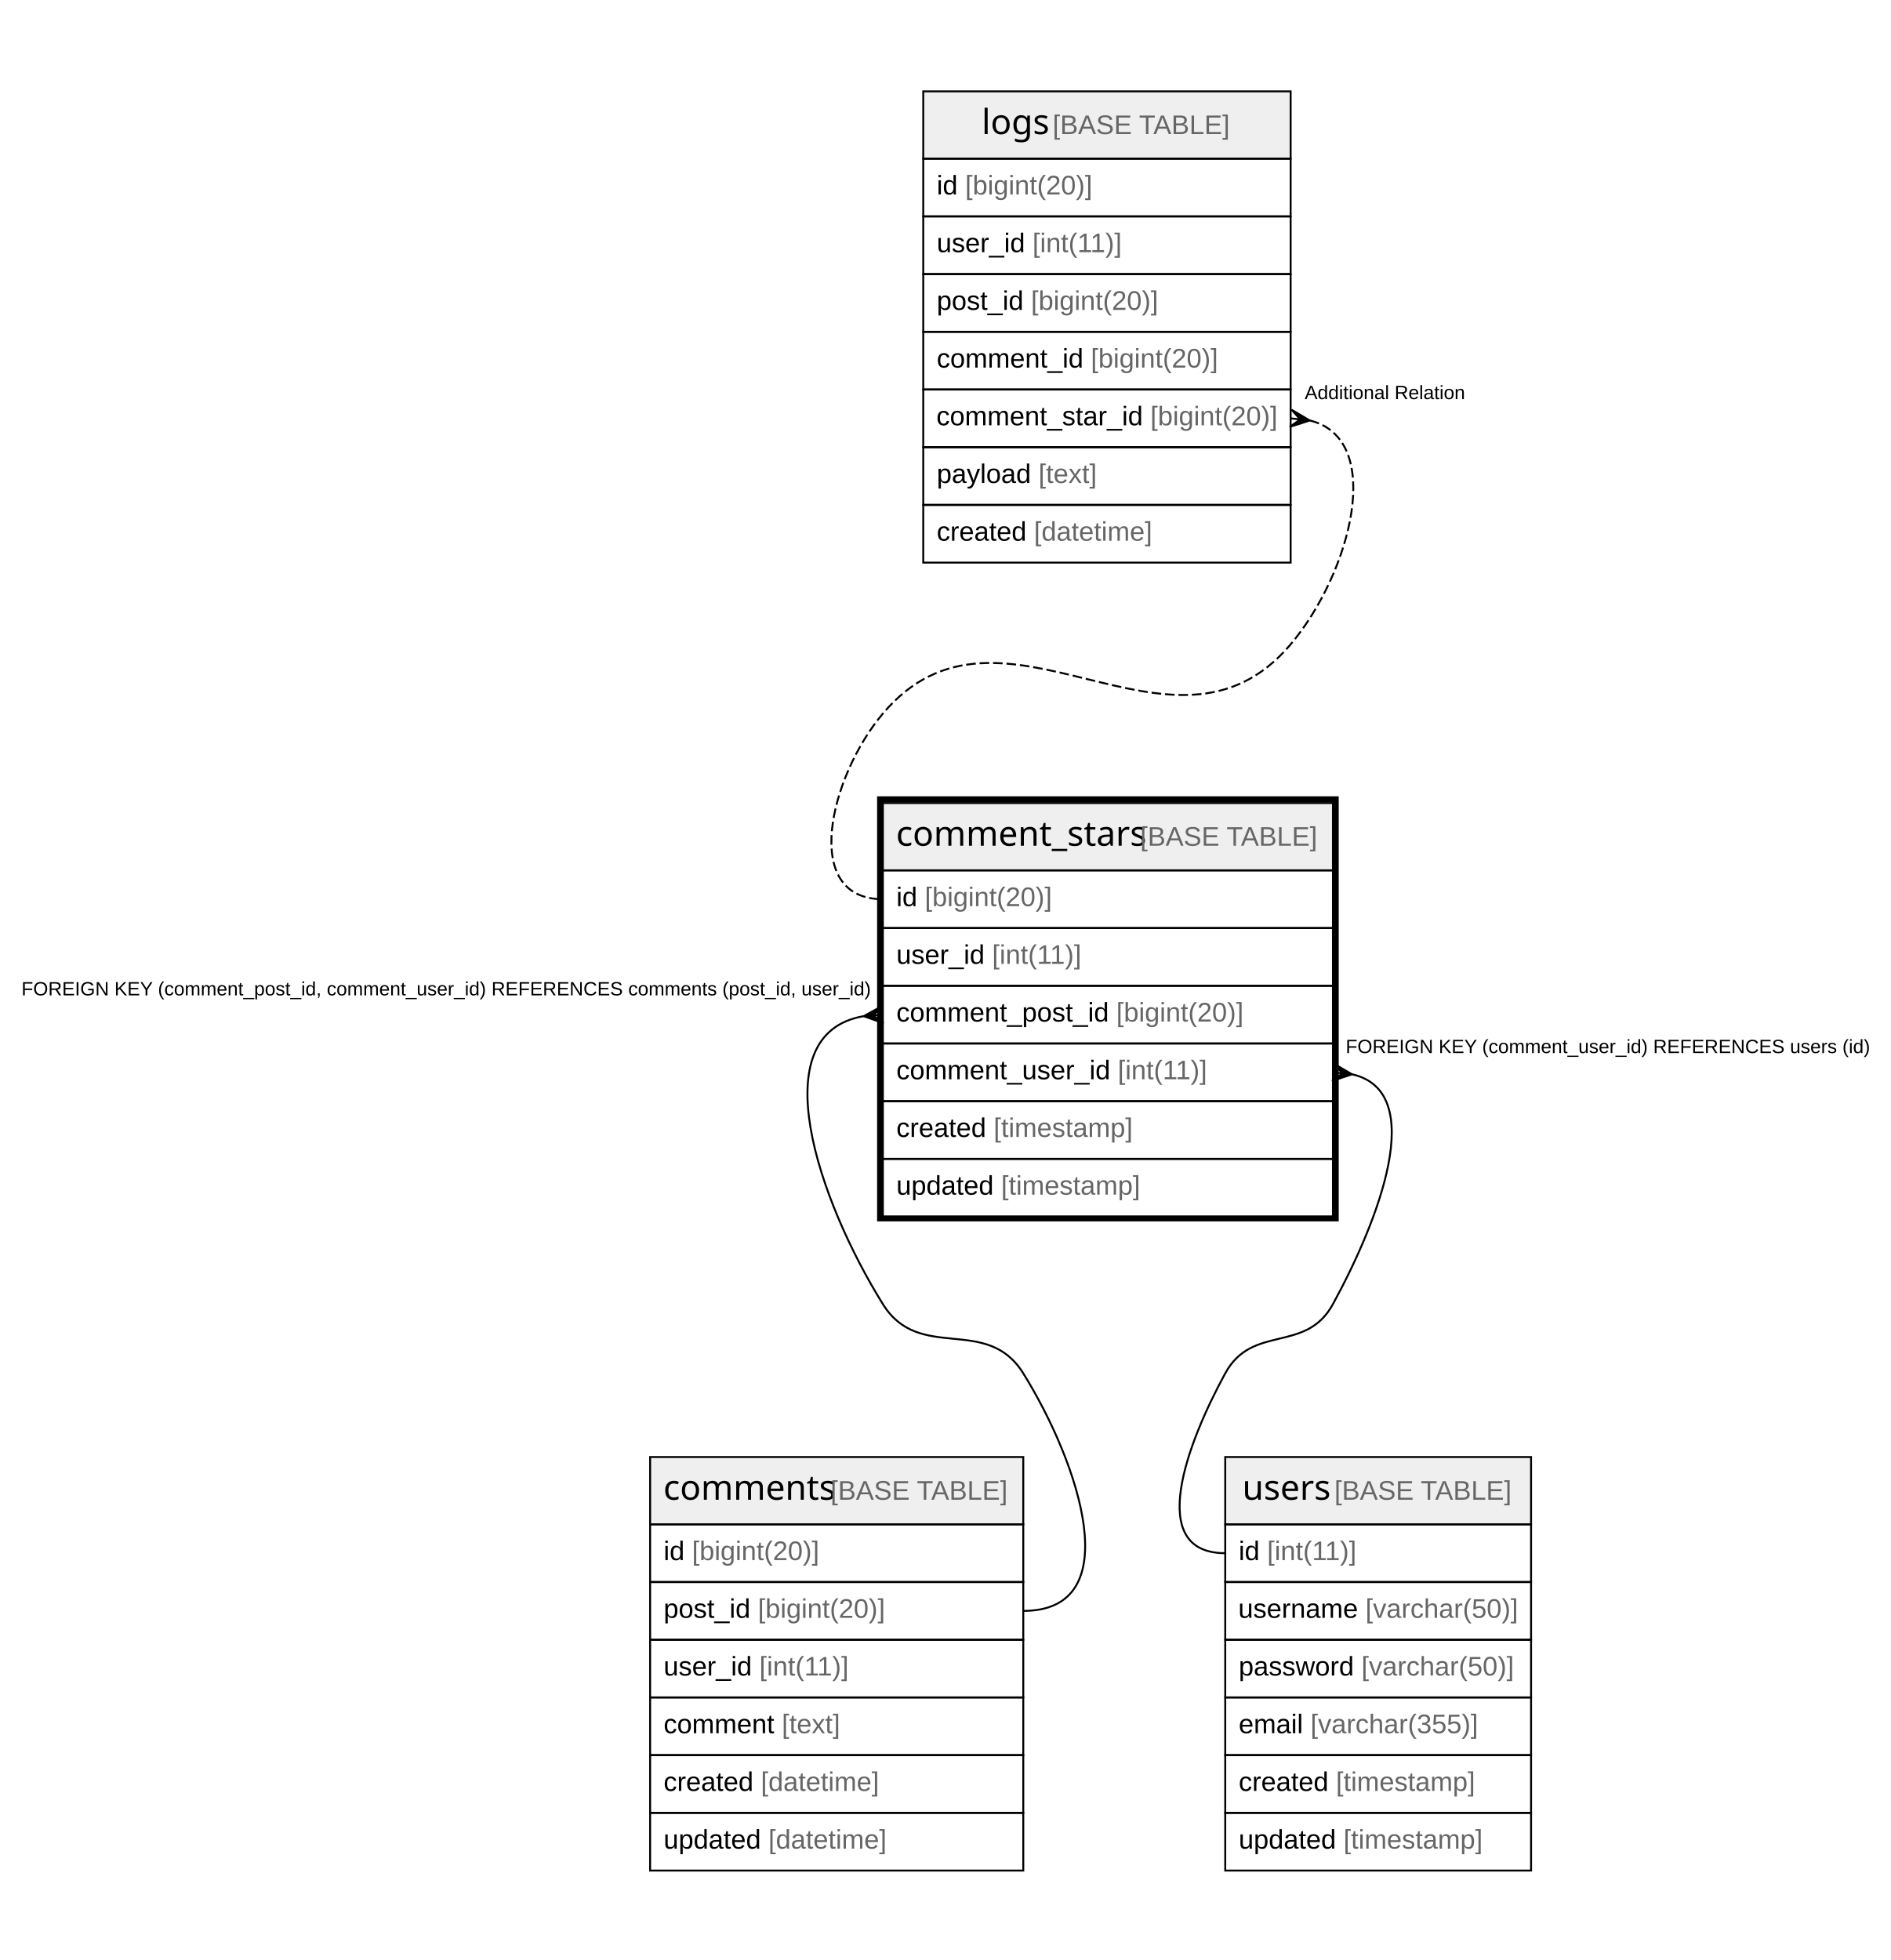
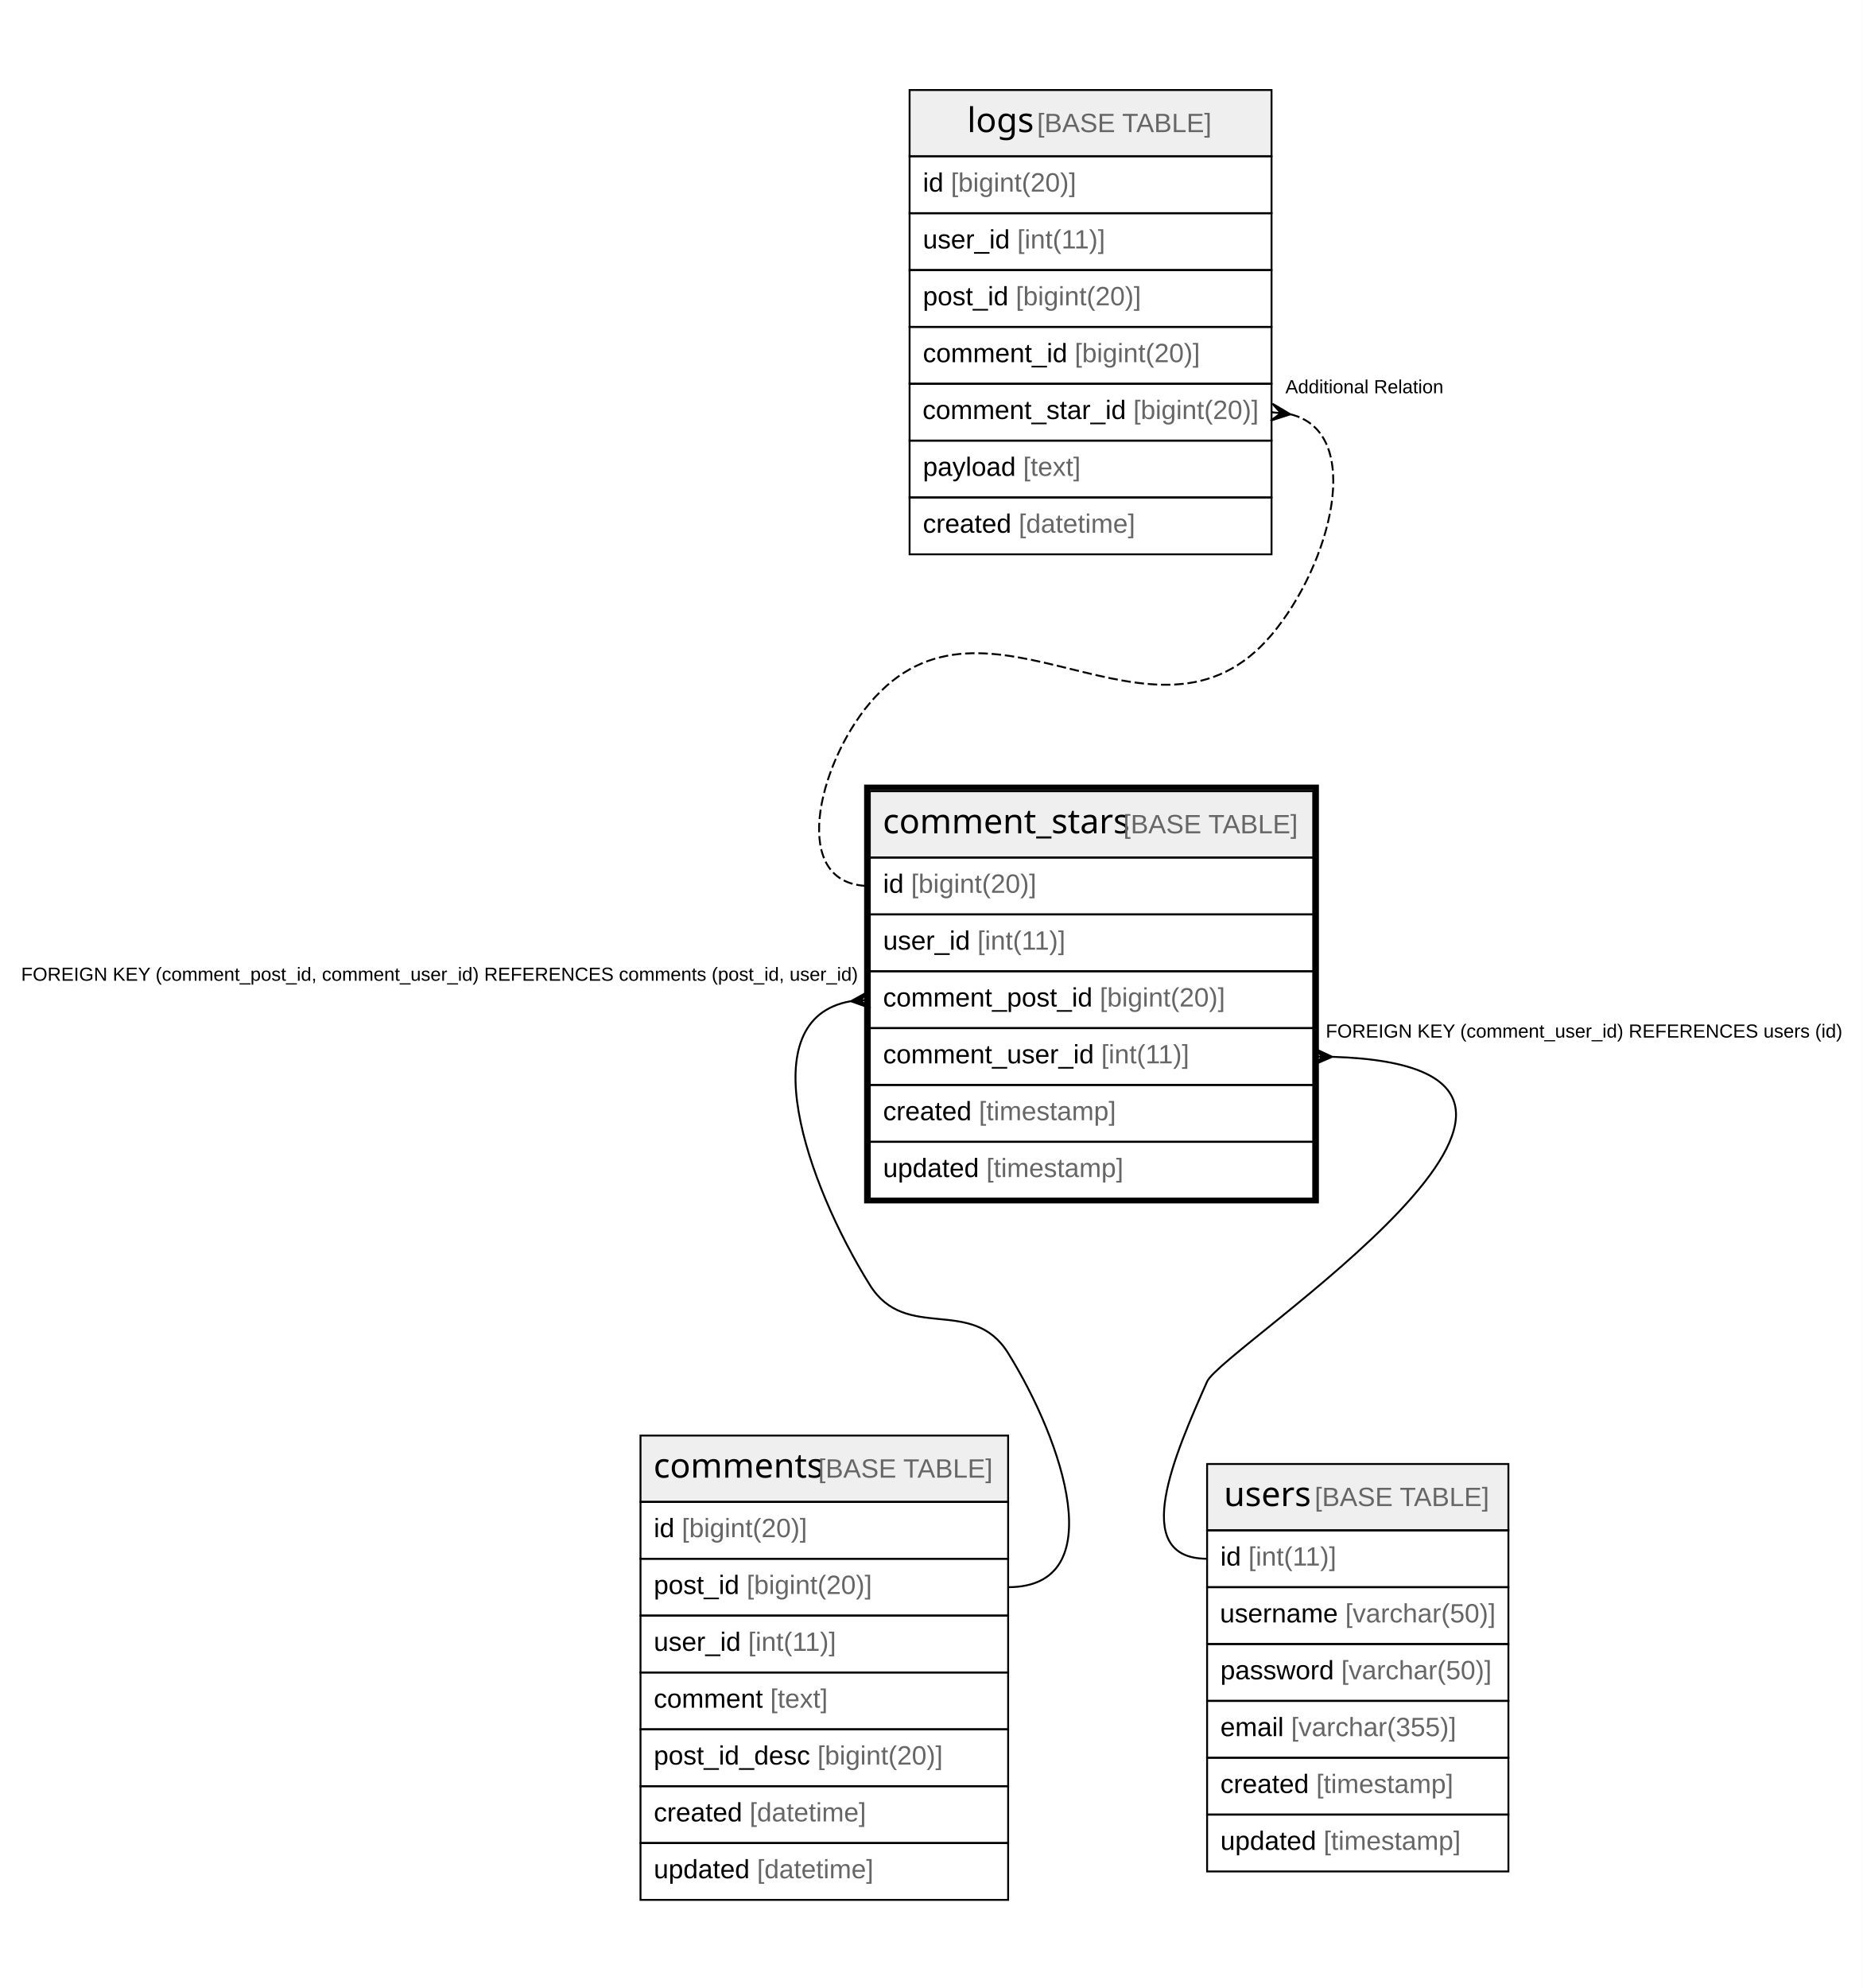
- <svg xmlns="http://www.w3.org/2000/svg" width="983pt" height="1019pt" viewBox="0.00 0.00 983.00 1019.00">
-   <g id="graph0" class="graph" transform="scale(1 1) rotate(0) translate(4 1015)">
-     <polygon fill="#ffffff" stroke="transparent" points="-4,4 -4,-1015 979,-1015 979,4 -4,4" />
+ <svg xmlns="http://www.w3.org/2000/svg" width="983pt" height="1049pt" viewBox="0.00 0.00 983.00 1049.00">
+   <g id="graph0" class="graph" transform="scale(1 1) rotate(0) translate(4 1045)">
+     <polygon fill="#ffffff" stroke="transparent" points="-4,4 -4,-1045 979,-1045 979,4 -4,4" />
    <g id="node1" class="node">
-       <polygon fill="#efefef" stroke="transparent" points="455,-562.5 455,-597.5 689,-597.5 689,-562.5 455,-562.5" />
-       <polygon fill="none" stroke="#000000" points="455,-562.5 455,-597.5 689,-597.5 689,-562.5 455,-562.5" />
-       <text text-anchor="start" x="461.867" y="-575.3" font-family="Arial Bold" font-size="18.00" fill="#000000">comment_stars</text>
-       <text text-anchor="start" x="584.879" y="-575.3" font-family="Arial" font-size="14.00" fill="#000000"> </text>
-       <text text-anchor="start" x="588.77" y="-575.3" font-family="Arial" font-size="14.00" fill="#666666">[BASE TABLE]</text>
+       <polygon fill="#efefef" stroke="transparent" points="455,-592.5 455,-627.5 689,-627.5 689,-592.5 455,-592.5" />
+       <polygon fill="none" stroke="#000000" points="455,-592.5 455,-627.5 689,-627.5 689,-592.5 455,-592.5" />
+       <text text-anchor="start" x="461.867" y="-605.3" font-family="Arial Bold" font-size="18.00" fill="#000000">comment_stars</text>
+       <text text-anchor="start" x="584.879" y="-605.3" font-family="Arial" font-size="14.00" fill="#000000"> </text>
+       <text text-anchor="start" x="588.77" y="-605.3" font-family="Arial" font-size="14.00" fill="#666666">[BASE TABLE]</text>
+       <polygon fill="none" stroke="#000000" points="455,-562.5 455,-592.5 689,-592.5 689,-562.5 455,-562.5" />
+       <text text-anchor="start" x="462" y="-573.9" font-family="Arial" font-size="14.00" fill="#000000">id </text>
+       <text text-anchor="start" x="476.78" y="-573.9" font-family="Arial" font-size="14.00" fill="#666666">[bigint(20)]</text>
      <polygon fill="none" stroke="#000000" points="455,-532.5 455,-562.5 689,-562.5 689,-532.5 455,-532.5" />
-       <text text-anchor="start" x="462" y="-543.9" font-family="Arial" font-size="14.00" fill="#000000">id </text>
-       <text text-anchor="start" x="476.78" y="-543.9" font-family="Arial" font-size="14.00" fill="#666666">[bigint(20)]</text>
+       <text text-anchor="start" x="462" y="-543.9" font-family="Arial" font-size="14.00" fill="#000000">user_id </text>
+       <text text-anchor="start" x="511.788" y="-543.9" font-family="Arial" font-size="14.00" fill="#666666">[int(11)]</text>
      <polygon fill="none" stroke="#000000" points="455,-502.5 455,-532.5 689,-532.5 689,-502.5 455,-502.5" />
-       <text text-anchor="start" x="462" y="-513.9" font-family="Arial" font-size="14.00" fill="#000000">user_id </text>
-       <text text-anchor="start" x="511.788" y="-513.9" font-family="Arial" font-size="14.00" fill="#666666">[int(11)]</text>
+       <text text-anchor="start" x="462" y="-513.9" font-family="Arial" font-size="14.00" fill="#000000">comment_post_id </text>
+       <text text-anchor="start" x="576.36" y="-513.9" font-family="Arial" font-size="14.00" fill="#666666">[bigint(20)]</text>
      <polygon fill="none" stroke="#000000" points="455,-472.5 455,-502.5 689,-502.5 689,-472.5 455,-472.5" />
-       <text text-anchor="start" x="462" y="-483.9" font-family="Arial" font-size="14.00" fill="#000000">comment_post_id </text>
-       <text text-anchor="start" x="576.36" y="-483.9" font-family="Arial" font-size="14.00" fill="#666666">[bigint(20)]</text>
+       <text text-anchor="start" x="462" y="-483.9" font-family="Arial" font-size="14.00" fill="#000000">comment_user_id </text>
+       <text text-anchor="start" x="577.13" y="-483.9" font-family="Arial" font-size="14.00" fill="#666666">[int(11)]</text>
      <polygon fill="none" stroke="#000000" points="455,-442.5 455,-472.5 689,-472.5 689,-442.5 455,-442.5" />
-       <text text-anchor="start" x="462" y="-453.9" font-family="Arial" font-size="14.00" fill="#000000">comment_user_id </text>
-       <text text-anchor="start" x="577.13" y="-453.9" font-family="Arial" font-size="14.00" fill="#666666">[int(11)]</text>
+       <text text-anchor="start" x="462" y="-453.9" font-family="Arial" font-size="14.00" fill="#000000">created </text>
+       <text text-anchor="start" x="512.572" y="-453.9" font-family="Arial" font-size="14.00" fill="#666666">[timestamp]</text>
      <polygon fill="none" stroke="#000000" points="455,-412.5 455,-442.5 689,-442.5 689,-412.5 455,-412.5" />
-       <text text-anchor="start" x="462" y="-423.9" font-family="Arial" font-size="14.00" fill="#000000">created </text>
-       <text text-anchor="start" x="512.572" y="-423.9" font-family="Arial" font-size="14.00" fill="#666666">[timestamp]</text>
-       <polygon fill="none" stroke="#000000" points="455,-382.5 455,-412.5 689,-412.5 689,-382.5 455,-382.5" />
-       <text text-anchor="start" x="462" y="-393.9" font-family="Arial" font-size="14.00" fill="#000000">updated </text>
-       <text text-anchor="start" x="516.477" y="-393.9" font-family="Arial" font-size="14.00" fill="#666666">[timestamp]</text>
-       <polygon fill="none" stroke="#000000" stroke-width="3" points="453.5,-381.5 453.5,-599.5 690.5,-599.5 690.5,-381.5 453.5,-381.5" />
+       <text text-anchor="start" x="462" y="-423.9" font-family="Arial" font-size="14.00" fill="#000000">updated </text>
+       <text text-anchor="start" x="516.477" y="-423.9" font-family="Arial" font-size="14.00" fill="#666666">[timestamp]</text>
+       <polygon fill="none" stroke="#000000" stroke-width="3" points="453.5,-411.5 453.5,-629.5 690.5,-629.5 690.5,-411.5 453.5,-411.5" />
    </g>
    <g id="node3" class="node">
-       <polygon fill="#efefef" stroke="transparent" points="334,-222.5 334,-257.5 528,-257.5 528,-222.5 334,-222.5" />
-       <polygon fill="none" stroke="#000000" points="334,-222.5 334,-257.5 528,-257.5 528,-222.5 334,-222.5" />
-       <text text-anchor="start" x="340.87" y="-235.3" font-family="Arial Bold" font-size="18.00" fill="#000000">comments</text>
-       <text text-anchor="start" x="423.876" y="-235.3" font-family="Arial" font-size="14.00" fill="#000000"> </text>
-       <text text-anchor="start" x="427.766" y="-235.3" font-family="Arial" font-size="14.00" fill="#666666">[BASE TABLE]</text>
+       <polygon fill="#efefef" stroke="transparent" points="334,-252.5 334,-287.5 528,-287.5 528,-252.5 334,-252.5" />
+       <polygon fill="none" stroke="#000000" points="334,-252.5 334,-287.5 528,-287.5 528,-252.5 334,-252.5" />
+       <text text-anchor="start" x="340.87" y="-265.3" font-family="Arial Bold" font-size="18.00" fill="#000000">comments</text>
+       <text text-anchor="start" x="423.876" y="-265.3" font-family="Arial" font-size="14.00" fill="#000000"> </text>
+       <text text-anchor="start" x="427.766" y="-265.3" font-family="Arial" font-size="14.00" fill="#666666">[BASE TABLE]</text>
+       <polygon fill="none" stroke="#000000" points="334,-222.5 334,-252.5 528,-252.5 528,-222.5 334,-222.5" />
+       <text text-anchor="start" x="341" y="-233.9" font-family="Arial" font-size="14.00" fill="#000000">id </text>
+       <text text-anchor="start" x="355.78" y="-233.9" font-family="Arial" font-size="14.00" fill="#666666">[bigint(20)]</text>
      <polygon fill="none" stroke="#000000" points="334,-192.5 334,-222.5 528,-222.5 528,-192.5 334,-192.5" />
-       <text text-anchor="start" x="341" y="-203.9" font-family="Arial" font-size="14.00" fill="#000000">id </text>
-       <text text-anchor="start" x="355.78" y="-203.9" font-family="Arial" font-size="14.00" fill="#666666">[bigint(20)]</text>
+       <text text-anchor="start" x="341" y="-203.9" font-family="Arial" font-size="14.00" fill="#000000">post_id </text>
+       <text text-anchor="start" x="390.018" y="-203.9" font-family="Arial" font-size="14.00" fill="#666666">[bigint(20)]</text>
      <polygon fill="none" stroke="#000000" points="334,-162.5 334,-192.5 528,-192.5 528,-162.5 334,-162.5" />
-       <text text-anchor="start" x="341" y="-173.9" font-family="Arial" font-size="14.00" fill="#000000">post_id </text>
-       <text text-anchor="start" x="390.018" y="-173.9" font-family="Arial" font-size="14.00" fill="#666666">[bigint(20)]</text>
+       <text text-anchor="start" x="341" y="-173.9" font-family="Arial" font-size="14.00" fill="#000000">user_id </text>
+       <text text-anchor="start" x="390.788" y="-173.9" font-family="Arial" font-size="14.00" fill="#666666">[int(11)]</text>
      <polygon fill="none" stroke="#000000" points="334,-132.5 334,-162.5 528,-162.5 528,-132.5 334,-132.5" />
-       <text text-anchor="start" x="341" y="-143.9" font-family="Arial" font-size="14.00" fill="#000000">user_id </text>
-       <text text-anchor="start" x="390.788" y="-143.9" font-family="Arial" font-size="14.00" fill="#666666">[int(11)]</text>
+       <text text-anchor="start" x="341" y="-143.9" font-family="Arial" font-size="14.00" fill="#000000">comment </text>
+       <text text-anchor="start" x="402.45" y="-143.9" font-family="Arial" font-size="14.00" fill="#666666">[text]</text>
      <polygon fill="none" stroke="#000000" points="334,-102.5 334,-132.5 528,-132.5 528,-102.5 334,-102.5" />
-       <text text-anchor="start" x="341" y="-113.9" font-family="Arial" font-size="14.00" fill="#000000">comment </text>
-       <text text-anchor="start" x="402.45" y="-113.9" font-family="Arial" font-size="14.00" fill="#666666">[text]</text>
+       <text text-anchor="start" x="341" y="-113.9" font-family="Arial" font-size="14.00" fill="#000000">post_id_desc </text>
+       <text text-anchor="start" x="427.366" y="-113.9" font-family="Arial" font-size="14.00" fill="#666666">[bigint(20)]</text>
      <polygon fill="none" stroke="#000000" points="334,-72.5 334,-102.5 528,-102.5 528,-72.5 334,-72.5" />
      <text text-anchor="start" x="341" y="-83.9" font-family="Arial" font-size="14.00" fill="#000000">created </text>
      <text text-anchor="start" x="391.572" y="-83.9" font-family="Arial" font-size="14.00" fill="#666666">[datetime]</text>
      <polygon fill="none" stroke="#000000" points="334,-42.5 334,-72.5 528,-72.5 528,-42.5 334,-42.5" />
      <text text-anchor="start" x="341" y="-53.9" font-family="Arial" font-size="14.00" fill="#000000">updated </text>
      <text text-anchor="start" x="395.477" y="-53.9" font-family="Arial" font-size="14.00" fill="#666666">[datetime]</text>
    </g>
    <g id="edge2" class="edge">
-       <path fill="none" stroke="#000000" d="M444.894,-486.681C391.575,-477.362 421.61,-390.696 455,-337 474.103,-306.28 508.897,-331.72 528,-301 556.985,-254.388 582.889,-177.5 528,-177.5" />
-       <polygon fill="#000000" stroke="#000000" points="445.033,-486.692 454.636,-491.985 450.016,-487.096 455,-487.5 455,-487.5 455,-487.5 450.016,-487.096 455.364,-483.015 445.033,-486.692 445.033,-486.692" />
-       <text text-anchor="start" x="7.144" y="-497.5" font-family="Arial" font-size="10.00" fill="#000000">FOREIGN KEY (comment_post_id, comment_user_id) REFERENCES comments (post_id, user_id)</text>
+       <path fill="none" stroke="#000000" d="M444.894,-516.681C391.575,-507.362 421.61,-420.696 455,-367 474.103,-336.28 508.897,-361.72 528,-331 556.985,-284.388 582.889,-207.5 528,-207.5" />
+       <polygon fill="#000000" stroke="#000000" points="445.033,-516.692 454.636,-521.985 450.016,-517.096 455,-517.5 455,-517.5 455,-517.5 450.016,-517.096 455.364,-513.015 445.033,-516.692 445.033,-516.692" />
+       <text text-anchor="start" x="7.144" y="-527.5" font-family="Arial" font-size="10.00" fill="#000000">FOREIGN KEY (comment_post_id, comment_user_id) REFERENCES comments (post_id, user_id)</text>
    </g>
    <g id="node4" class="node">
-       <polygon fill="#efefef" stroke="transparent" points="633,-222.5 633,-257.5 792,-257.5 792,-222.5 633,-222.5" />
-       <polygon fill="none" stroke="#000000" points="633,-222.5 633,-257.5 792,-257.5 792,-222.5 633,-222.5" />
-       <text text-anchor="start" x="641.871" y="-235.3" font-family="Arial Bold" font-size="18.00" fill="#000000">users</text>
-       <text text-anchor="start" x="685.875" y="-235.3" font-family="Arial" font-size="14.00" fill="#000000"> </text>
-       <text text-anchor="start" x="689.766" y="-235.3" font-family="Arial" font-size="14.00" fill="#666666">[BASE TABLE]</text>
-       <polygon fill="none" stroke="#000000" points="633,-192.5 633,-222.5 792,-222.5 792,-192.5 633,-192.5" />
-       <text text-anchor="start" x="640" y="-203.9" font-family="Arial" font-size="14.00" fill="#000000">id </text>
-       <text text-anchor="start" x="654.78" y="-203.9" font-family="Arial" font-size="14.00" fill="#666666">[int(11)]</text>
-       <polygon fill="none" stroke="#000000" points="633,-162.5 633,-192.5 792,-192.5 792,-162.5 633,-162.5" />
-       <text text-anchor="start" x="639.769" y="-173.9" font-family="Arial" font-size="14.00" fill="#000000">username </text>
-       <text text-anchor="start" x="705.894" y="-173.9" font-family="Arial" font-size="14.00" fill="#666666">[varchar(50)]</text>
-       <polygon fill="none" stroke="#000000" points="633,-132.5 633,-162.5 792,-162.5 792,-132.5 633,-132.5" />
-       <text text-anchor="start" x="640" y="-143.9" font-family="Arial" font-size="14.00" fill="#000000">password </text>
-       <text text-anchor="start" x="703.788" y="-143.9" font-family="Arial" font-size="14.00" fill="#666666">[varchar(50)]</text>
-       <polygon fill="none" stroke="#000000" points="633,-102.5 633,-132.5 792,-132.5 792,-102.5 633,-102.5" />
-       <text text-anchor="start" x="640" y="-113.9" font-family="Arial" font-size="14.00" fill="#000000">email </text>
-       <text text-anchor="start" x="677.33" y="-113.9" font-family="Arial" font-size="14.00" fill="#666666">[varchar(355)]</text>
-       <polygon fill="none" stroke="#000000" points="633,-72.5 633,-102.5 792,-102.5 792,-72.5 633,-72.5" />
-       <text text-anchor="start" x="640" y="-83.9" font-family="Arial" font-size="14.00" fill="#000000">created </text>
-       <text text-anchor="start" x="690.572" y="-83.9" font-family="Arial" font-size="14.00" fill="#666666">[timestamp]</text>
-       <polygon fill="none" stroke="#000000" points="633,-42.5 633,-72.5 792,-72.5 792,-42.5 633,-42.5" />
-       <text text-anchor="start" x="640" y="-53.9" font-family="Arial" font-size="14.00" fill="#000000">updated </text>
-       <text text-anchor="start" x="694.477" y="-53.9" font-family="Arial" font-size="14.00" fill="#666666">[timestamp]</text>
+       <polygon fill="#efefef" stroke="transparent" points="633,-237.5 633,-272.5 792,-272.5 792,-237.5 633,-237.5" />
+       <polygon fill="none" stroke="#000000" points="633,-237.5 633,-272.5 792,-272.5 792,-237.5 633,-237.5" />
+       <text text-anchor="start" x="641.871" y="-250.3" font-family="Arial Bold" font-size="18.00" fill="#000000">users</text>
+       <text text-anchor="start" x="685.875" y="-250.3" font-family="Arial" font-size="14.00" fill="#000000"> </text>
+       <text text-anchor="start" x="689.766" y="-250.3" font-family="Arial" font-size="14.00" fill="#666666">[BASE TABLE]</text>
+       <polygon fill="none" stroke="#000000" points="633,-207.5 633,-237.5 792,-237.5 792,-207.5 633,-207.5" />
+       <text text-anchor="start" x="640" y="-218.9" font-family="Arial" font-size="14.00" fill="#000000">id </text>
+       <text text-anchor="start" x="654.78" y="-218.9" font-family="Arial" font-size="14.00" fill="#666666">[int(11)]</text>
+       <polygon fill="none" stroke="#000000" points="633,-177.5 633,-207.5 792,-207.5 792,-177.5 633,-177.5" />
+       <text text-anchor="start" x="639.769" y="-188.9" font-family="Arial" font-size="14.00" fill="#000000">username </text>
+       <text text-anchor="start" x="705.894" y="-188.9" font-family="Arial" font-size="14.00" fill="#666666">[varchar(50)]</text>
+       <polygon fill="none" stroke="#000000" points="633,-147.5 633,-177.5 792,-177.5 792,-147.5 633,-147.5" />
+       <text text-anchor="start" x="640" y="-158.9" font-family="Arial" font-size="14.00" fill="#000000">password </text>
+       <text text-anchor="start" x="703.788" y="-158.9" font-family="Arial" font-size="14.00" fill="#666666">[varchar(50)]</text>
+       <polygon fill="none" stroke="#000000" points="633,-117.5 633,-147.5 792,-147.5 792,-117.5 633,-117.5" />
+       <text text-anchor="start" x="640" y="-128.9" font-family="Arial" font-size="14.00" fill="#000000">email </text>
+       <text text-anchor="start" x="677.33" y="-128.9" font-family="Arial" font-size="14.00" fill="#666666">[varchar(355)]</text>
+       <polygon fill="none" stroke="#000000" points="633,-87.5 633,-117.5 792,-117.5 792,-87.5 633,-87.5" />
+       <text text-anchor="start" x="640" y="-98.9" font-family="Arial" font-size="14.00" fill="#000000">created </text>
+       <text text-anchor="start" x="690.572" y="-98.9" font-family="Arial" font-size="14.00" fill="#666666">[timestamp]</text>
+       <polygon fill="none" stroke="#000000" points="633,-57.5 633,-87.5 792,-87.5 792,-57.5 633,-57.5" />
+       <text text-anchor="start" x="640" y="-68.9" font-family="Arial" font-size="14.00" fill="#000000">updated </text>
+       <text text-anchor="start" x="694.477" y="-68.9" font-family="Arial" font-size="14.00" fill="#666666">[timestamp]</text>
    </g>
    <g id="edge3" class="edge">
-       <path fill="none" stroke="#000000" d="M699.118,-456.445C738.644,-447.296 712.859,-380.701 689,-337 674.822,-311.03 647.178,-326.97 633,-301 613.087,-264.526 591.444,-207.5 633,-207.5" />
-       <polygon fill="#000000" stroke="#000000" points="698.946,-456.463 688.533,-453.024 693.973,-456.981 689,-457.5 689,-457.5 689,-457.5 693.973,-456.981 689.467,-461.976 698.946,-456.463 698.946,-456.463" />
-       <text text-anchor="start" x="695.609" y="-467.5" font-family="Arial" font-size="10.00" fill="#000000">FOREIGN KEY (comment_user_id) REFERENCES users (id)</text>
+       <path fill="none" stroke="#000000" d="M699.118,-487.351C874.811,-482.001 640.848,-333.763 633,-316 616.205,-277.989 591.444,-222.5 633,-222.5" />
+       <polygon fill="#000000" stroke="#000000" points="698.999,-487.353 688.934,-483 694,-487.427 689,-487.5 689,-487.5 689,-487.5 694,-487.427 689.066,-492 698.999,-487.353 698.999,-487.353" />
+       <text text-anchor="start" x="695.609" y="-497.5" font-family="Arial" font-size="10.00" fill="#000000">FOREIGN KEY (comment_user_id) REFERENCES users (id)</text>
    </g>
    <g id="node2" class="node">
-       <polygon fill="#efefef" stroke="transparent" points="476,-932.5 476,-967.5 667,-967.5 667,-932.5 476,-932.5" />
-       <polygon fill="none" stroke="#000000" points="476,-932.5 476,-967.5 667,-967.5 667,-932.5 476,-932.5" />
-       <text text-anchor="start" x="506.37" y="-945.3" font-family="Arial Bold" font-size="18.00" fill="#000000">logs</text>
-       <text text-anchor="start" x="539.376" y="-945.3" font-family="Arial" font-size="14.00" fill="#000000"> </text>
-       <text text-anchor="start" x="543.267" y="-945.3" font-family="Arial" font-size="14.00" fill="#666666">[BASE TABLE]</text>
+       <polygon fill="#efefef" stroke="transparent" points="476,-962.5 476,-997.5 667,-997.5 667,-962.5 476,-962.5" />
+       <polygon fill="none" stroke="#000000" points="476,-962.5 476,-997.5 667,-997.5 667,-962.5 476,-962.5" />
+       <text text-anchor="start" x="506.37" y="-975.3" font-family="Arial Bold" font-size="18.00" fill="#000000">logs</text>
+       <text text-anchor="start" x="539.376" y="-975.3" font-family="Arial" font-size="14.00" fill="#000000"> </text>
+       <text text-anchor="start" x="543.267" y="-975.3" font-family="Arial" font-size="14.00" fill="#666666">[BASE TABLE]</text>
+       <polygon fill="none" stroke="#000000" points="476,-932.5 476,-962.5 667,-962.5 667,-932.5 476,-932.5" />
+       <text text-anchor="start" x="483" y="-943.9" font-family="Arial" font-size="14.00" fill="#000000">id </text>
+       <text text-anchor="start" x="497.78" y="-943.9" font-family="Arial" font-size="14.00" fill="#666666">[bigint(20)]</text>
      <polygon fill="none" stroke="#000000" points="476,-902.5 476,-932.5 667,-932.5 667,-902.5 476,-902.5" />
-       <text text-anchor="start" x="483" y="-913.9" font-family="Arial" font-size="14.00" fill="#000000">id </text>
-       <text text-anchor="start" x="497.78" y="-913.9" font-family="Arial" font-size="14.00" fill="#666666">[bigint(20)]</text>
+       <text text-anchor="start" x="483" y="-913.9" font-family="Arial" font-size="14.00" fill="#000000">user_id </text>
+       <text text-anchor="start" x="532.788" y="-913.9" font-family="Arial" font-size="14.00" fill="#666666">[int(11)]</text>
      <polygon fill="none" stroke="#000000" points="476,-872.5 476,-902.5 667,-902.5 667,-872.5 476,-872.5" />
-       <text text-anchor="start" x="483" y="-883.9" font-family="Arial" font-size="14.00" fill="#000000">user_id </text>
-       <text text-anchor="start" x="532.788" y="-883.9" font-family="Arial" font-size="14.00" fill="#666666">[int(11)]</text>
+       <text text-anchor="start" x="483" y="-883.9" font-family="Arial" font-size="14.00" fill="#000000">post_id </text>
+       <text text-anchor="start" x="532.018" y="-883.9" font-family="Arial" font-size="14.00" fill="#666666">[bigint(20)]</text>
      <polygon fill="none" stroke="#000000" points="476,-842.5 476,-872.5 667,-872.5 667,-842.5 476,-842.5" />
-       <text text-anchor="start" x="483" y="-853.9" font-family="Arial" font-size="14.00" fill="#000000">post_id </text>
-       <text text-anchor="start" x="532.018" y="-853.9" font-family="Arial" font-size="14.00" fill="#666666">[bigint(20)]</text>
+       <text text-anchor="start" x="483" y="-853.9" font-family="Arial" font-size="14.00" fill="#000000">comment_id </text>
+       <text text-anchor="start" x="563.122" y="-853.9" font-family="Arial" font-size="14.00" fill="#666666">[bigint(20)]</text>
      <polygon fill="none" stroke="#000000" points="476,-812.5 476,-842.5 667,-842.5 667,-812.5 476,-812.5" />
-       <text text-anchor="start" x="483" y="-823.9" font-family="Arial" font-size="14.00" fill="#000000">comment_id </text>
-       <text text-anchor="start" x="563.122" y="-823.9" font-family="Arial" font-size="14.00" fill="#666666">[bigint(20)]</text>
+       <text text-anchor="start" x="482.821" y="-823.9" font-family="Arial" font-size="14.00" fill="#000000">comment_star_id </text>
+       <text text-anchor="start" x="594.06" y="-823.9" font-family="Arial" font-size="14.00" fill="#666666">[bigint(20)]</text>
      <polygon fill="none" stroke="#000000" points="476,-782.5 476,-812.5 667,-812.5 667,-782.5 476,-782.5" />
-       <text text-anchor="start" x="482.821" y="-793.9" font-family="Arial" font-size="14.00" fill="#000000">comment_star_id </text>
-       <text text-anchor="start" x="594.06" y="-793.9" font-family="Arial" font-size="14.00" fill="#666666">[bigint(20)]</text>
+       <text text-anchor="start" x="483" y="-793.9" font-family="Arial" font-size="14.00" fill="#000000">payload </text>
+       <text text-anchor="start" x="535.91" y="-793.9" font-family="Arial" font-size="14.00" fill="#666666">[text]</text>
      <polygon fill="none" stroke="#000000" points="476,-752.5 476,-782.5 667,-782.5 667,-752.5 476,-752.5" />
-       <text text-anchor="start" x="483" y="-763.9" font-family="Arial" font-size="14.00" fill="#000000">payload </text>
-       <text text-anchor="start" x="535.91" y="-763.9" font-family="Arial" font-size="14.00" fill="#666666">[text]</text>
-       <polygon fill="none" stroke="#000000" points="476,-722.5 476,-752.5 667,-752.5 667,-722.5 476,-722.5" />
-       <text text-anchor="start" x="483" y="-733.9" font-family="Arial" font-size="14.00" fill="#000000">created </text>
-       <text text-anchor="start" x="533.572" y="-733.9" font-family="Arial" font-size="14.00" fill="#666666">[datetime]</text>
+       <text text-anchor="start" x="483" y="-763.9" font-family="Arial" font-size="14.00" fill="#000000">created </text>
+       <text text-anchor="start" x="533.572" y="-763.9" font-family="Arial" font-size="14.00" fill="#666666">[datetime]</text>
    </g>
    <g id="edge1" class="edge">
-       <path fill="none" stroke="#000000" stroke-dasharray="5,2" d="M676.986,-796.389C716.542,-786.774 698.325,-717.093 667,-680 605.337,-606.983 516.663,-717.017 455,-644 427.328,-611.233 412.111,-547.5 455,-547.5" />
-       <polygon fill="#000000" stroke="#000000" points="676.939,-796.394 666.502,-793.028 671.969,-796.947 667,-797.5 667,-797.5 667,-797.5 671.969,-796.947 667.498,-801.972 676.939,-796.394 676.939,-796.394" />
-       <text text-anchor="start" x="674.324" y="-807.5" font-family="Arial" font-size="10.00" fill="#000000">Additional Relation</text>
+       <path fill="none" stroke="#000000" stroke-dasharray="5,2" d="M676.986,-826.389C716.542,-816.774 698.325,-747.093 667,-710 605.337,-636.983 516.663,-747.017 455,-674 427.328,-641.233 412.111,-577.5 455,-577.5" />
+       <polygon fill="#000000" stroke="#000000" points="676.939,-826.394 666.502,-823.028 671.969,-826.947 667,-827.5 667,-827.5 667,-827.5 671.969,-826.947 667.498,-831.972 676.939,-826.394 676.939,-826.394" />
+       <text text-anchor="start" x="674.324" y="-837.5" font-family="Arial" font-size="10.00" fill="#000000">Additional Relation</text>
    </g>
  </g>
</svg>
